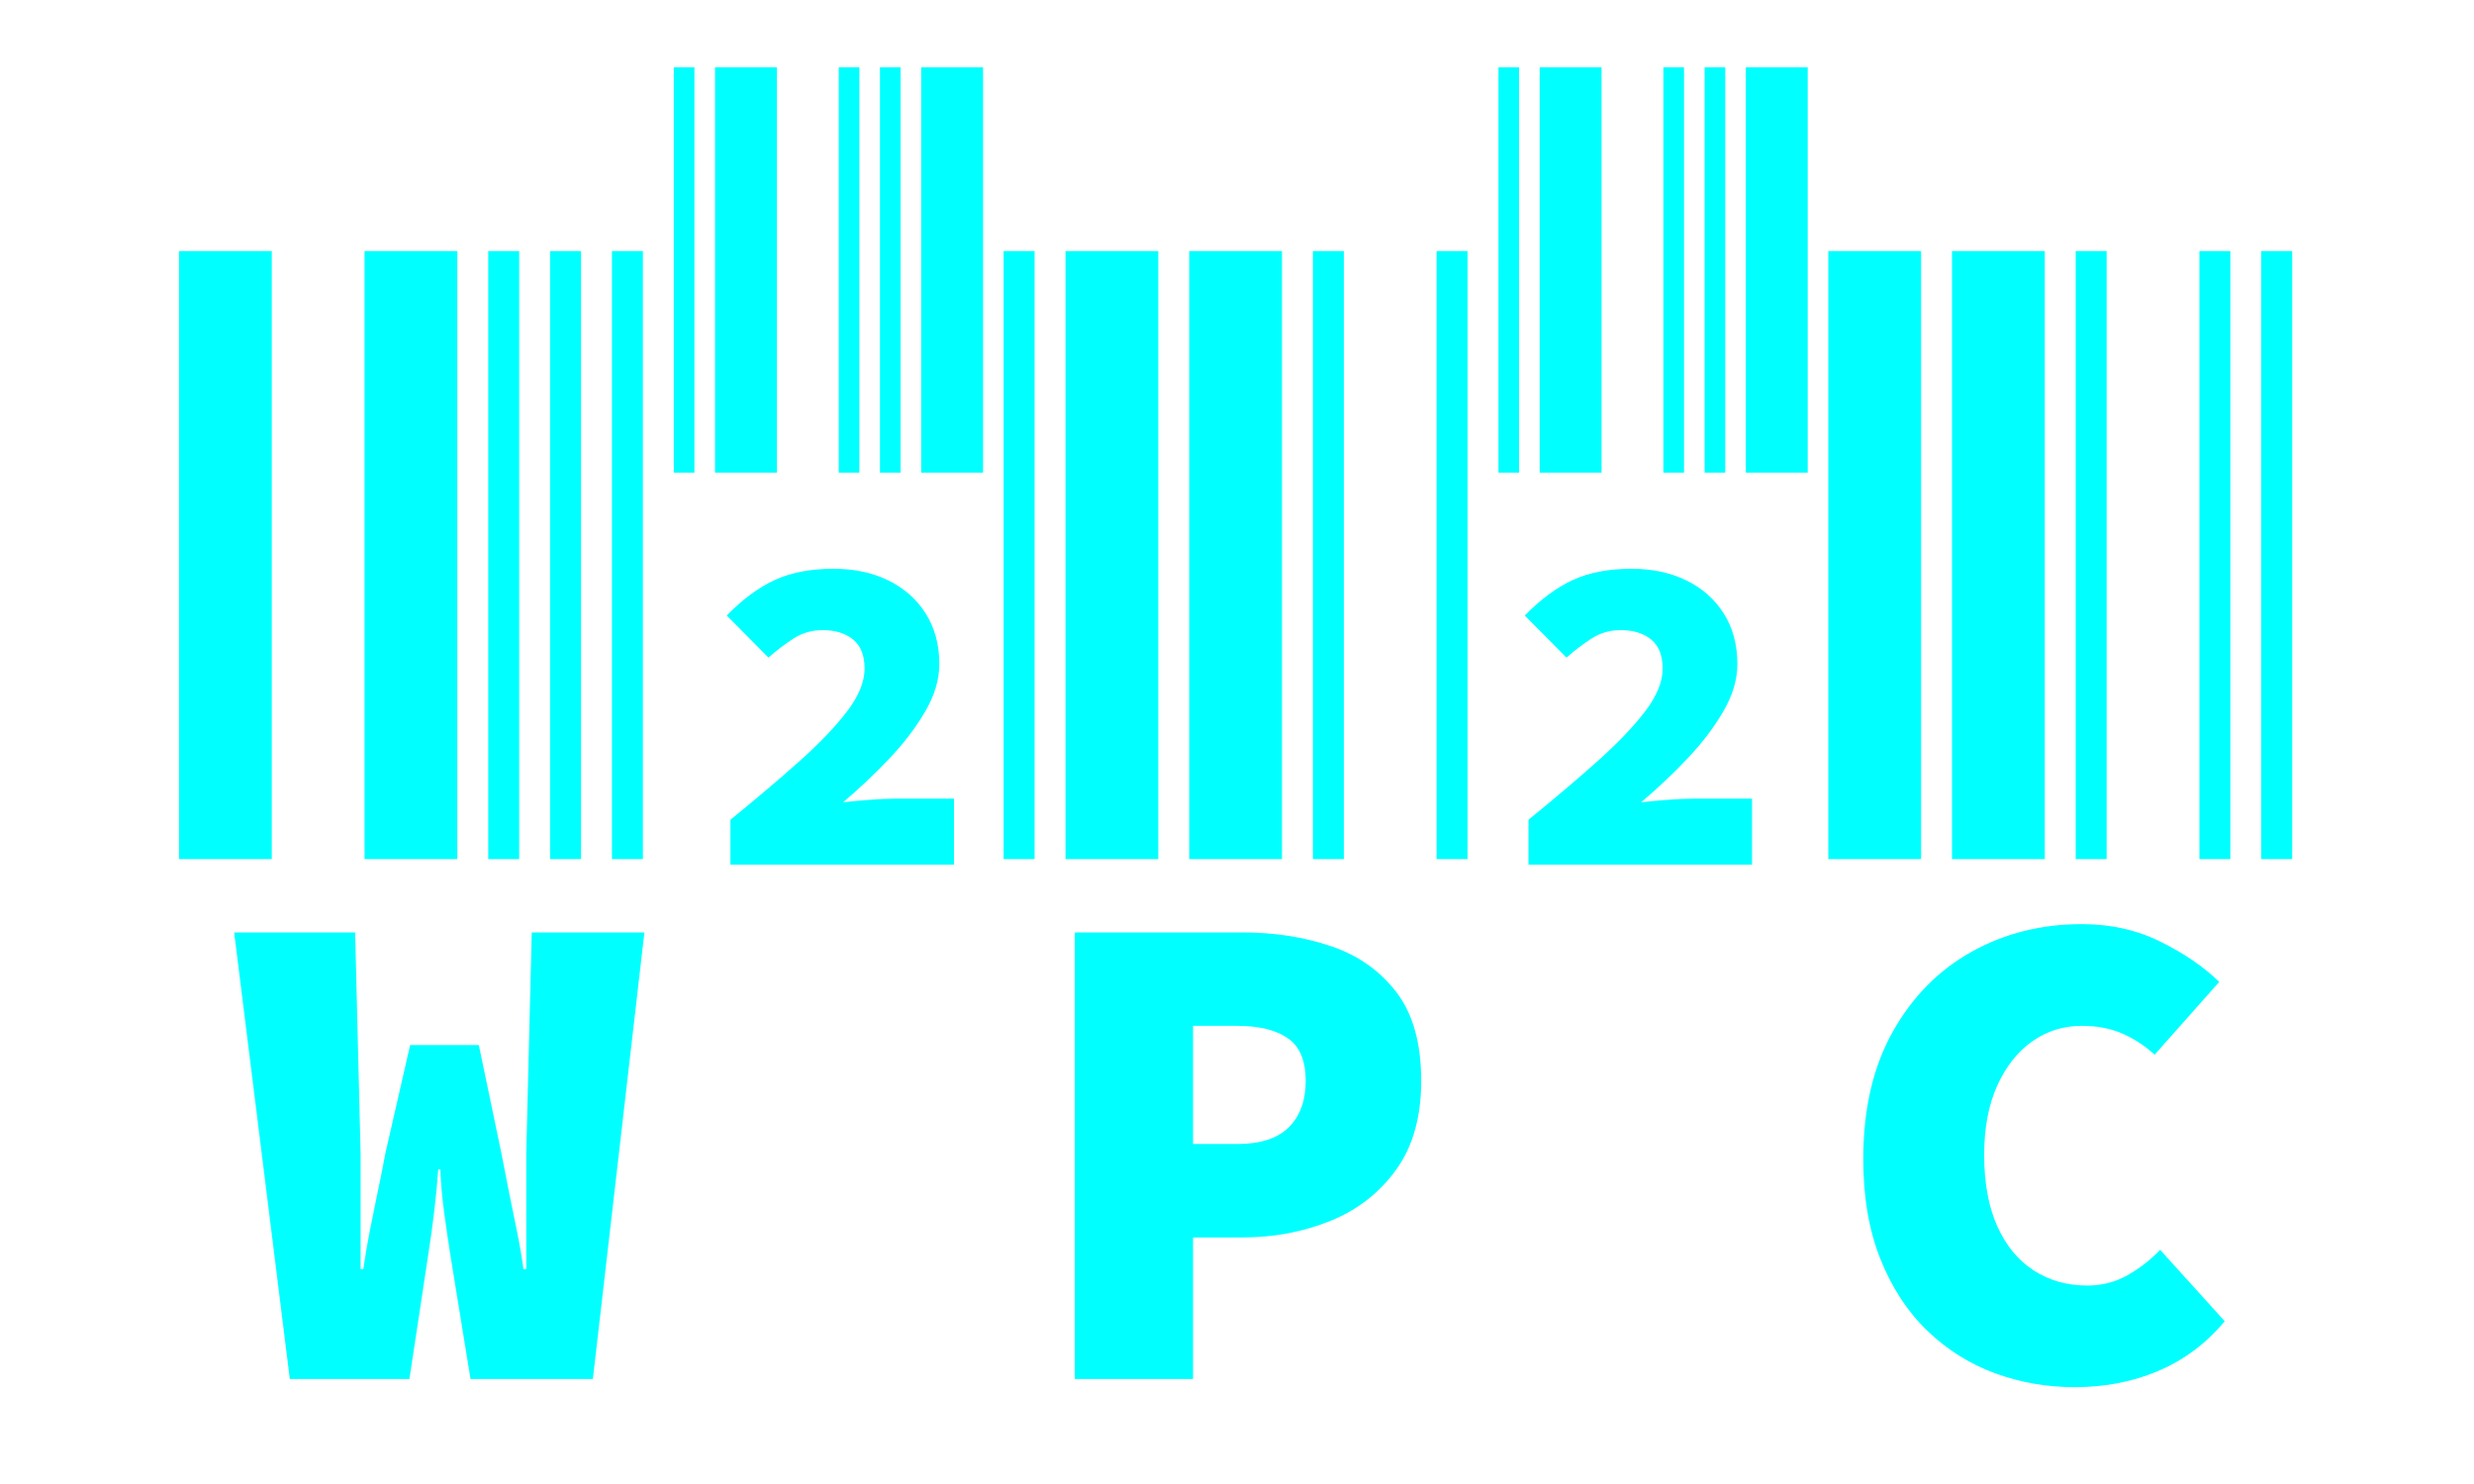
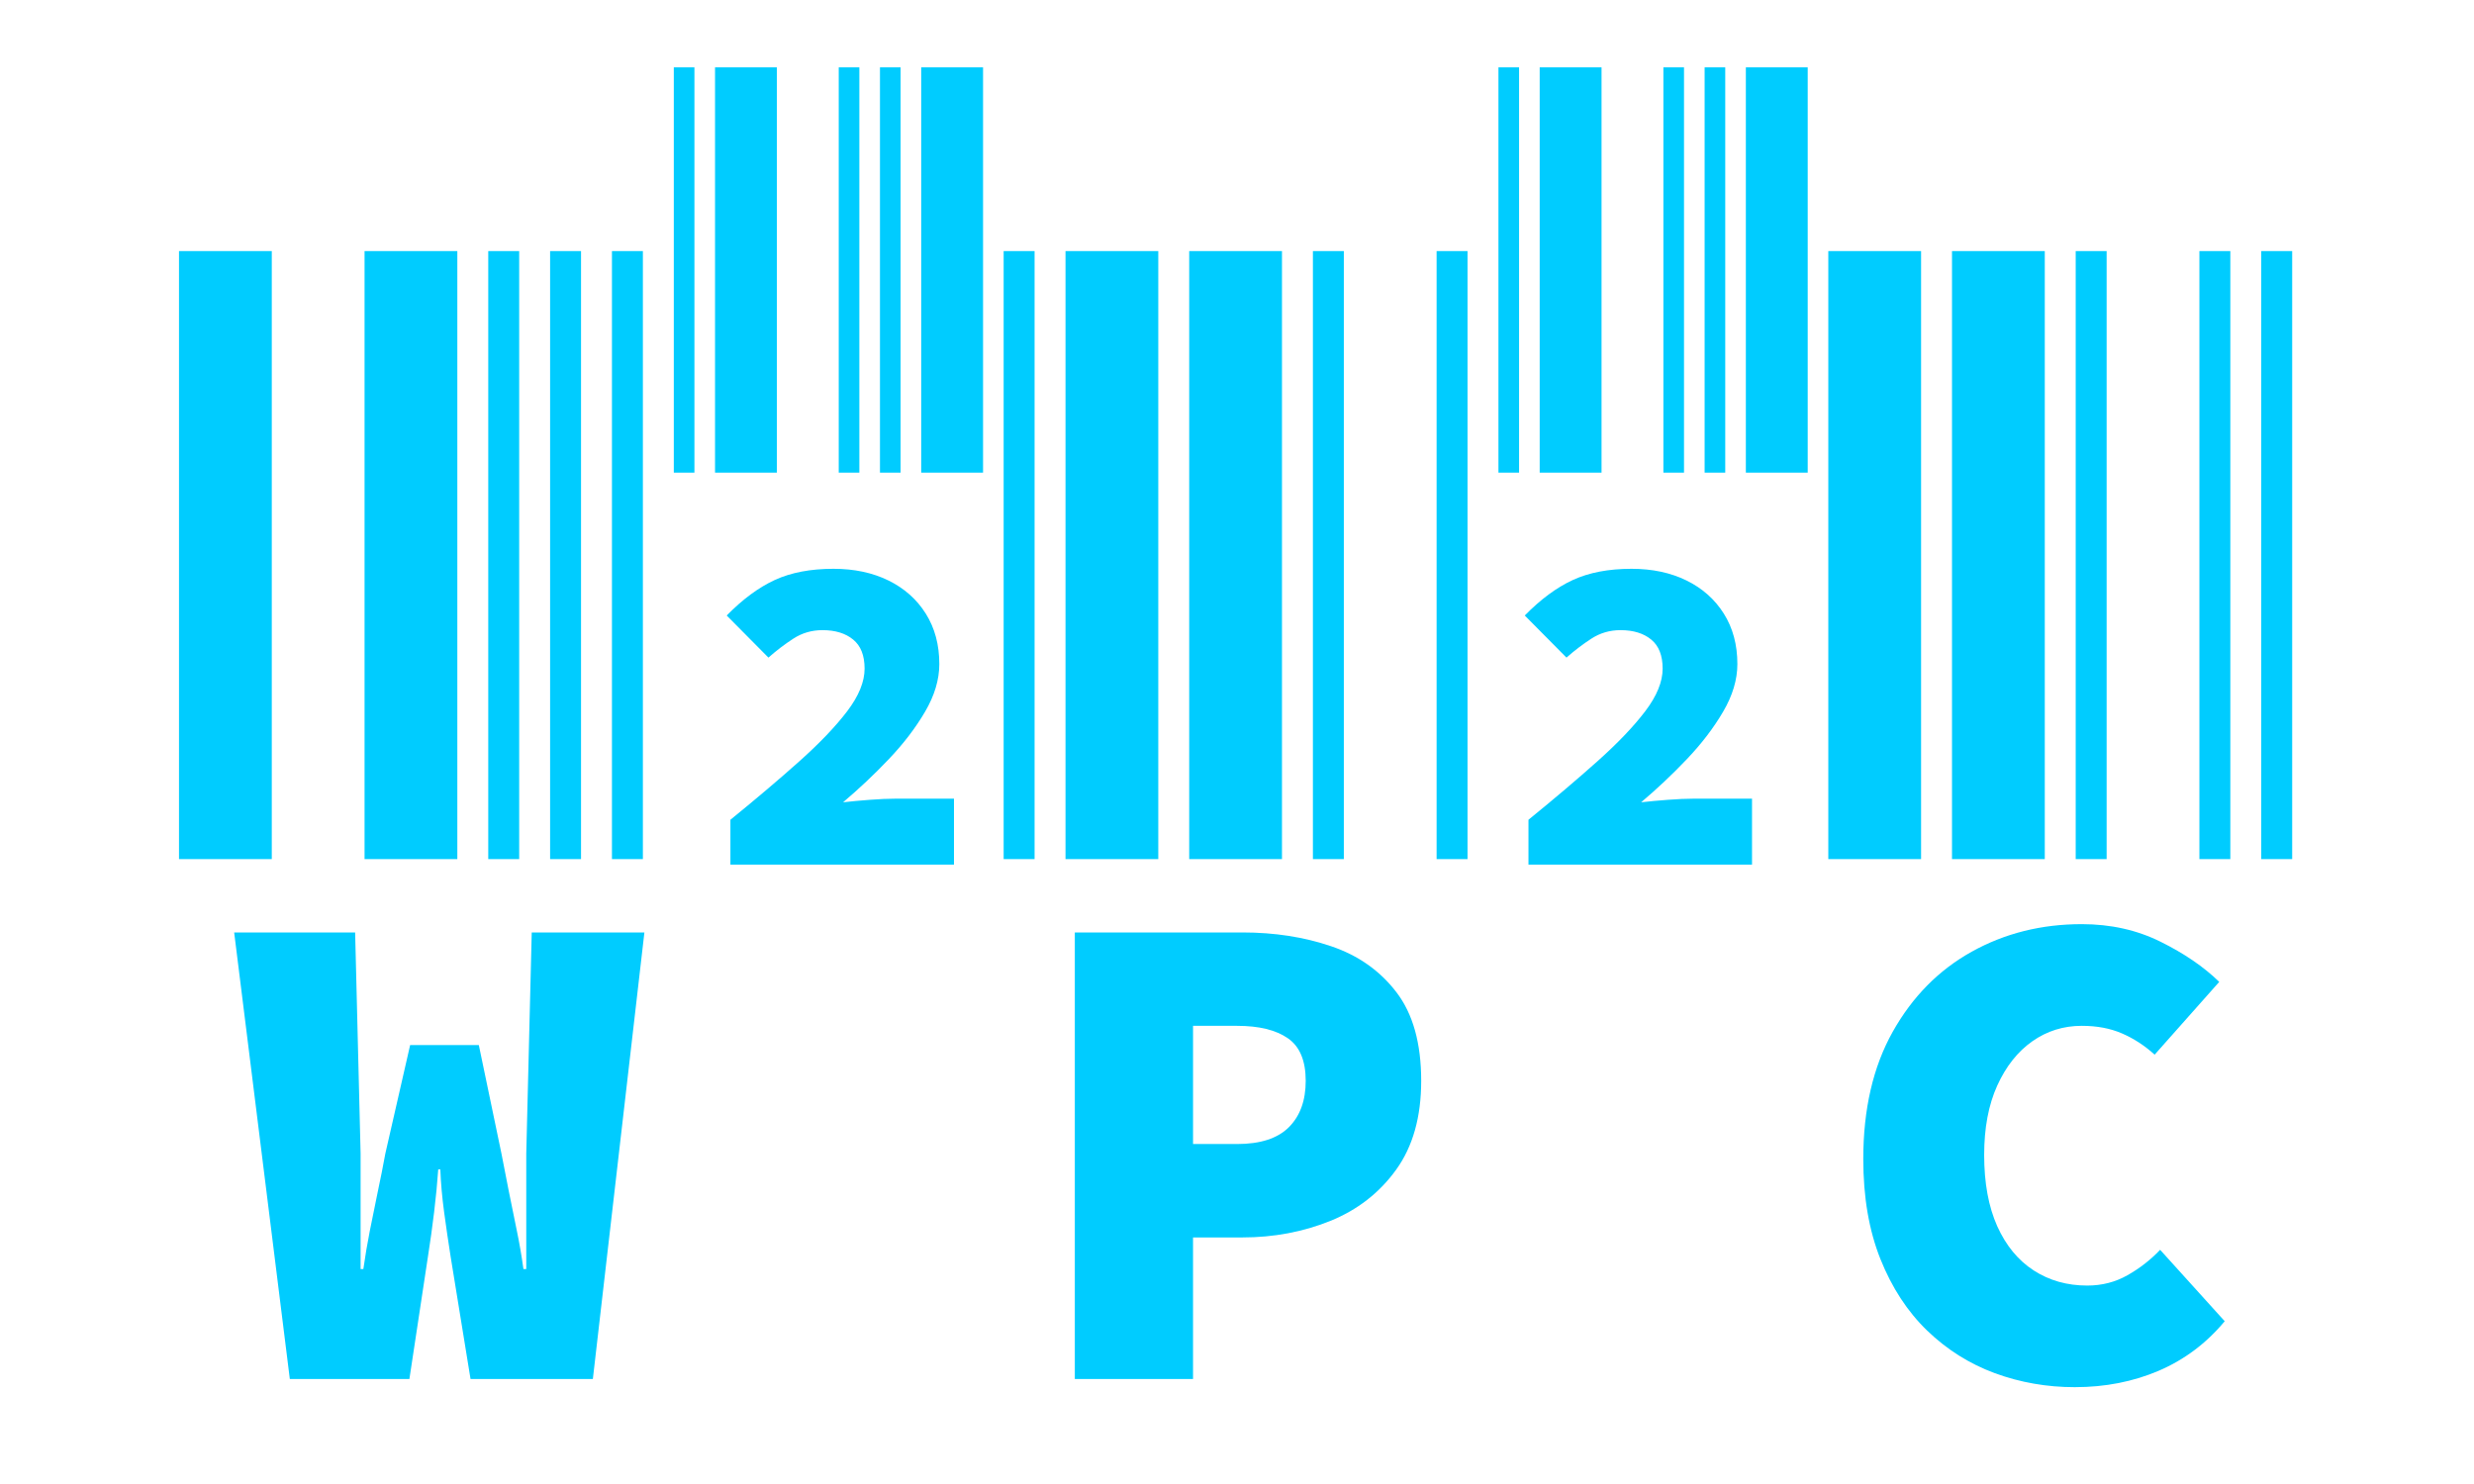
<svg xmlns="http://www.w3.org/2000/svg" version="1.1" viewBox="0.0 0.0 480.0 288.0" fill="none" stroke="none" stroke-linecap="square" stroke-miterlimit="10">
  <clipPath id="p.0">
    <path d="m0 0l480.0 0l0 288.0l-480.0 0l0 -288.0z" clip-rule="nonzero" />
  </clipPath>
  <g clip-path="url(#p.0)">
    <path fill="#000000" fill-opacity="0.0" d="m0 0l480.0 0l0 288.0l-480.0 0z" fill-rule="evenodd" />
    <path fill="#000000" fill-opacity="0.0" d="m2.727 -49.273l480.0 0l0 288.0l-480.0 0z" fill-rule="evenodd" />
-     <path fill="#00ffff" d="m34.73 166.727l0 -118.0l18.0 0l0 118.0l-18.0 0zm36.0 0l0 -118.0l18.0 0l0 118.0l-18.0 0zm24.0 0l0 -118.0l6.0 0l0 118.0l-6.0 0zm12.0 0l0 -118.0l6.0 0l0 118.0l-6.0 0zm12.0 0l0 -118.0l6.0 0l0 118.0l-6.0 0z" fill-rule="nonzero" />
-     <path fill="#00ffff" d="m130.73 91.727l0 -78.656l4.0 0l0 78.656l-4.0 0zm8.0 0l0 -78.656l12.0 0l0 78.656l-12.0 0zm24.0 0l0 -78.656l4.0 0l0 78.656l-4.0 0zm8.0 0l0 -78.656l4.0 0l0 78.656l-4.0 0zm8.0 0l0 -78.656l12.0 0l0 78.656l-12.0 0z" fill-rule="nonzero" />
-     <path fill="#00ffff" d="m194.727 166.727l0 -118.0l6.0 0l0 118.0l-6.0 0zm12.0 0l0 -118.0l18.0 0l0 118.0l-18.0 0zm24.0 0l0 -118.0l18.0 0l0 118.0l-18.0 0zm24.0 0l0 -118.0l6.0 0l0 118.0l-6.0 0zm24.0 0l0 -118.0l6.0 0l0 118.0l-6.0 0z" fill-rule="nonzero" />
-     <path fill="#00ffff" d="m290.727 91.727l0 -78.656l4.0 0l0 78.656l-4.0 0zm8.0 0l0 -78.656l12.0 0l0 78.656l-12.0 0zm24.0 0l0 -78.656l4.0 0l0 78.656l-4.0 0zm8.0 0l0 -78.656l4.0 0l0 78.656l-4.0 0zm8.0 0l0 -78.656l12.0 0l0 78.656l-12.0 0z" fill-rule="nonzero" />
-     <path fill="#00ffff" d="m354.724 166.727l0 -118.0l18.0 0l0 118.0l-18.0 0zm24.0 0l0 -118.0l18.0 0l0 118.0l-18.0 0zm24.0 0l0 -118.0l6.0 0l0 118.0l-6.0 0zm24.0 0l0 -118.0l6.0 0l0 118.0l-6.0 0zm12.0 0l0 -118.0l6.0 0l0 118.0l-6.0 0z" fill-rule="nonzero" />
+     <path fill="#00ccff" d="m34.73 166.727l0 -118.0l18.0 0l0 118.0l-18.0 0zm36.0 0l0 -118.0l18.0 0l0 118.0l-18.0 0zm24.0 0l0 -118.0l6.0 0l0 118.0l-6.0 0zm12.0 0l0 -118.0l6.0 0l0 118.0l-6.0 0zm12.0 0l0 -118.0l6.0 0l0 118.0l-6.0 0z" fill-rule="nonzero" />
+     <path fill="#00ccff" d="m130.73 91.727l0 -78.656l4.0 0l0 78.656l-4.0 0zm8.0 0l0 -78.656l12.0 0l0 78.656l-12.0 0zm24.0 0l0 -78.656l4.0 0l0 78.656l-4.0 0zm8.0 0l0 -78.656l4.0 0l0 78.656l-4.0 0zm8.0 0l0 -78.656l12.0 0l0 78.656l-12.0 0z" fill-rule="nonzero" />
+     <path fill="#00ccff" d="m194.727 166.727l0 -118.0l6.0 0l0 118.0l-6.0 0zm12.0 0l0 -118.0l18.0 0l0 118.0l-18.0 0zm24.0 0l0 -118.0l18.0 0l0 118.0l-18.0 0zm24.0 0l0 -118.0l6.0 0l0 118.0l-6.0 0zm24.0 0l0 -118.0l6.0 0l0 118.0l-6.0 0z" fill-rule="nonzero" />
+     <path fill="#00ccff" d="m290.727 91.727l0 -78.656l4.0 0l0 78.656l-4.0 0zm8.0 0l0 -78.656l12.0 0l0 78.656l-12.0 0zm24.0 0l0 -78.656l4.0 0l0 78.656l-4.0 0zm8.0 0l0 -78.656l4.0 0l0 78.656l-4.0 0zm8.0 0l0 -78.656l12.0 0l0 78.656l-12.0 0z" fill-rule="nonzero" />
+     <path fill="#00ccff" d="m354.724 166.727l0 -118.0l18.0 0l0 118.0l-18.0 0zm24.0 0l0 -118.0l18.0 0l0 118.0l-18.0 0zm24.0 0l0 -118.0l6.0 0l0 118.0l-6.0 0zm24.0 0l0 -118.0l6.0 0l0 118.0l-6.0 0zm12.0 0l0 -118.0l6.0 0l0 118.0l-6.0 0z" fill-rule="nonzero" />
    <path fill="#000000" fill-opacity="0.0" d="m7.749 130.616l154.835 0l0 180.976l-154.835 0z" fill-rule="evenodd" />
-     <path fill="#00ffff" d="m56.23 267.616l-10.797 -86.656l23.469 0l1.062 42.922q0 3.734 0 7.469q0 3.734 0 7.469q0 3.734 0 7.469l0.531 0q0.531 -3.734 1.266 -7.469q0.734 -3.734 1.531 -7.531q0.812 -3.797 1.469 -7.406l4.812 -21.062l13.328 0l4.391 21.062q0.672 3.469 1.406 7.203q0.734 3.734 1.531 7.531q0.797 3.797 1.328 7.672l0.547 0q0 -3.875 0 -7.672q0 -3.797 0 -7.453q0 -3.672 0 -7.281l1.062 -42.922l21.859 0l-10.0 86.656l-23.734 0l-3.859 -23.734q-0.672 -4.266 -1.266 -8.656q-0.594 -4.406 -0.734 -8.281l-0.406 0q-0.266 3.875 -0.797 8.281q-0.531 4.391 -1.203 8.656l-3.594 23.734l-23.203 0z" fill-rule="nonzero" />
+     <path fill="#00ccff" d="m56.23 267.616l-10.797 -86.656l23.469 0l1.062 42.922q0 3.734 0 7.469q0 3.734 0 7.469q0 3.734 0 7.469l0.531 0q0.531 -3.734 1.266 -7.469q0.734 -3.734 1.531 -7.531q0.812 -3.797 1.469 -7.406l4.812 -21.062l13.328 0l4.391 21.062q0.672 3.469 1.406 7.203q0.734 3.734 1.531 7.531q0.797 3.797 1.328 7.672l0.547 0q0 -3.875 0 -7.672q0 -3.797 0 -7.453q0 -3.672 0 -7.281l1.062 -42.922l21.859 0l-10.0 86.656l-23.734 0l-3.859 -23.734q-0.672 -4.266 -1.266 -8.656q-0.594 -4.406 -0.734 -8.281l-0.406 0q-0.266 3.875 -0.797 8.281q-0.531 4.391 -1.203 8.656l-3.594 23.734l-23.203 0z" fill-rule="nonzero" />
    <path fill="#000000" fill-opacity="0.0" d="m162.583 130.616l154.835 0l0 180.976l-154.835 0z" fill-rule="evenodd" />
-     <path fill="#00ffff" d="m208.534 267.616l0 -86.656l32.531 0q9.328 0 17.187 2.672q7.875 2.656 12.672 8.922q4.812 6.266 4.812 17.203q0 10.531 -4.875 17.266q-4.859 6.734 -12.797 9.938q-7.937 3.188 -17 3.188l-9.594 0l0 27.469l-22.938 0zm22.938 -45.594l8.531 0q6.797 0 10.062 -3.266q3.266 -3.266 3.266 -9.0q0 -5.875 -3.469 -8.266q-3.469 -2.406 -9.859 -2.406l-8.531 0l0 22.938z" fill-rule="nonzero" />
+     <path fill="#00ccff" d="m208.534 267.616l0 -86.656l32.531 0q9.328 0 17.187 2.672q7.875 2.656 12.672 8.922q4.812 6.266 4.812 17.203q0 10.531 -4.875 17.266q-4.859 6.734 -12.797 9.938q-7.937 3.188 -17 3.188l-9.594 0l0 27.469l-22.938 0zm22.938 -45.594l8.531 0q6.797 0 10.062 -3.266q3.266 -3.266 3.266 -9.0q0 -5.875 -3.469 -8.266q-3.469 -2.406 -9.859 -2.406l-8.531 0l0 22.938z" fill-rule="nonzero" />
    <path fill="#000000" fill-opacity="0.0" d="m127.2 80.794l73.102 0l0 180.976l-73.102 0z" fill-rule="evenodd" />
-     <path fill="#00ffff" d="m141.714 167.794l0 -8.703q7.547 -6.141 13.406 -11.375q5.875 -5.25 9.25 -9.688q3.375 -4.453 3.375 -8.266q0 -3.828 -2.219 -5.641q-2.219 -1.828 -5.953 -1.828q-3.109 0 -5.641 1.641q-2.531 1.641 -4.844 3.688l-8.094 -8.172q4.625 -4.719 9.328 -6.891q4.719 -2.172 11.391 -2.172q6.031 0 10.656 2.266q4.625 2.266 7.25 6.438q2.625 4.172 2.625 9.781q0 4.531 -2.766 9.25q-2.75 4.703 -7.016 9.188q-4.266 4.484 -8.891 8.391q2.312 -0.266 5.203 -0.484q2.891 -0.219 4.922 -0.219l11.391 0l0 12.797l-43.375 0z" fill-rule="nonzero" />
+     <path fill="#00ccff" d="m141.714 167.794l0 -8.703q7.547 -6.141 13.406 -11.375q5.875 -5.25 9.25 -9.688q3.375 -4.453 3.375 -8.266q0 -3.828 -2.219 -5.641q-2.219 -1.828 -5.953 -1.828q-3.109 0 -5.641 1.641q-2.531 1.641 -4.844 3.688l-8.094 -8.172q4.625 -4.719 9.328 -6.891q4.719 -2.172 11.391 -2.172q6.031 0 10.656 2.266q4.625 2.266 7.25 6.438q2.625 4.172 2.625 9.781q0 4.531 -2.766 9.25q-2.75 4.703 -7.016 9.188q-4.266 4.484 -8.891 8.391q2.312 -0.266 5.203 -0.484q2.891 -0.219 4.922 -0.219l11.391 0l0 12.797l-43.375 0z" fill-rule="nonzero" />
    <path fill="#000000" fill-opacity="0.0" d="m317.418 130.616l154.835 0l0 180.976l-154.835 0z" fill-rule="evenodd" />
-     <path fill="#00ffff" d="m402.571 269.209q-8.141 0 -15.547 -2.719q-7.391 -2.734 -13.125 -8.266q-5.734 -5.547 -9.062 -13.875q-3.328 -8.328 -3.328 -19.406q0 -14.531 5.719 -24.719q5.734 -10.203 15.328 -15.531q9.609 -5.344 21.344 -5.344q8.406 0 15.266 3.406q6.875 3.391 11.406 7.797l-12.531 14.125q-2.938 -2.656 -6.344 -4.125q-3.391 -1.469 -7.797 -1.469q-5.328 0 -9.594 3.0q-4.266 3.0 -6.812 8.609q-2.531 5.594 -2.531 13.453q0 8.141 2.531 13.812q2.547 5.656 7.078 8.594q4.531 2.938 10.391 2.938q4.266 0 7.797 -2.0q3.547 -2.0 6.344 -4.938l12.531 13.859q-5.328 6.406 -12.797 9.609q-7.469 3.188 -16.266 3.188z" fill-rule="nonzero" />
+     <path fill="#00ccff" d="m402.571 269.209q-8.141 0 -15.547 -2.719q-7.391 -2.734 -13.125 -8.266q-5.734 -5.547 -9.062 -13.875q-3.328 -8.328 -3.328 -19.406q0 -14.531 5.719 -24.719q5.734 -10.203 15.328 -15.531q9.609 -5.344 21.344 -5.344q8.406 0 15.266 3.406q6.875 3.391 11.406 7.797l-12.531 14.125q-2.938 -2.656 -6.344 -4.125q-3.391 -1.469 -7.797 -1.469q-5.328 0 -9.594 3.0q-4.266 3.0 -6.812 8.609q-2.531 5.594 -2.531 13.453q0 8.141 2.531 13.812q2.547 5.656 7.078 8.594q4.531 2.938 10.391 2.938q4.266 0 7.797 -2.0q3.547 -2.0 6.344 -4.938l12.531 13.859q-5.328 6.406 -12.797 9.609q-7.469 3.188 -16.266 3.188z" fill-rule="nonzero" />
    <path fill="#000000" fill-opacity="0.0" d="m282.037 80.794l73.102 0l0 180.976l-73.102 0z" fill-rule="evenodd" />
-     <path fill="#00ffff" d="m296.551 167.794l0 -8.703q7.547 -6.141 13.406 -11.375q5.875 -5.25 9.25 -9.688q3.375 -4.453 3.375 -8.266q0 -3.828 -2.219 -5.641q-2.219 -1.828 -5.953 -1.828q-3.109 0 -5.641 1.641q-2.531 1.641 -4.844 3.688l-8.094 -8.172q4.625 -4.719 9.328 -6.891q4.719 -2.172 11.391 -2.172q6.031 0 10.656 2.266q4.625 2.266 7.25 6.438q2.625 4.172 2.625 9.781q0 4.531 -2.766 9.25q-2.75 4.703 -7.016 9.188q-4.266 4.484 -8.891 8.391q2.312 -0.266 5.203 -0.484q2.891 -0.219 4.922 -0.219l11.391 0l0 12.797l-43.375 0z" fill-rule="nonzero" />
+     <path fill="#00ccff" d="m296.551 167.794l0 -8.703q7.547 -6.141 13.406 -11.375q5.875 -5.25 9.25 -9.688q3.375 -4.453 3.375 -8.266q0 -3.828 -2.219 -5.641q-2.219 -1.828 -5.953 -1.828q-3.109 0 -5.641 1.641q-2.531 1.641 -4.844 3.688l-8.094 -8.172q4.625 -4.719 9.328 -6.891q4.719 -2.172 11.391 -2.172q6.031 0 10.656 2.266q4.625 2.266 7.25 6.438q2.625 4.172 2.625 9.781q0 4.531 -2.766 9.25q-2.75 4.703 -7.016 9.188q-4.266 4.484 -8.891 8.391q2.312 -0.266 5.203 -0.484q2.891 -0.219 4.922 -0.219l11.391 0l0 12.797l-43.375 0z" fill-rule="nonzero" />
  </g>
</svg>
